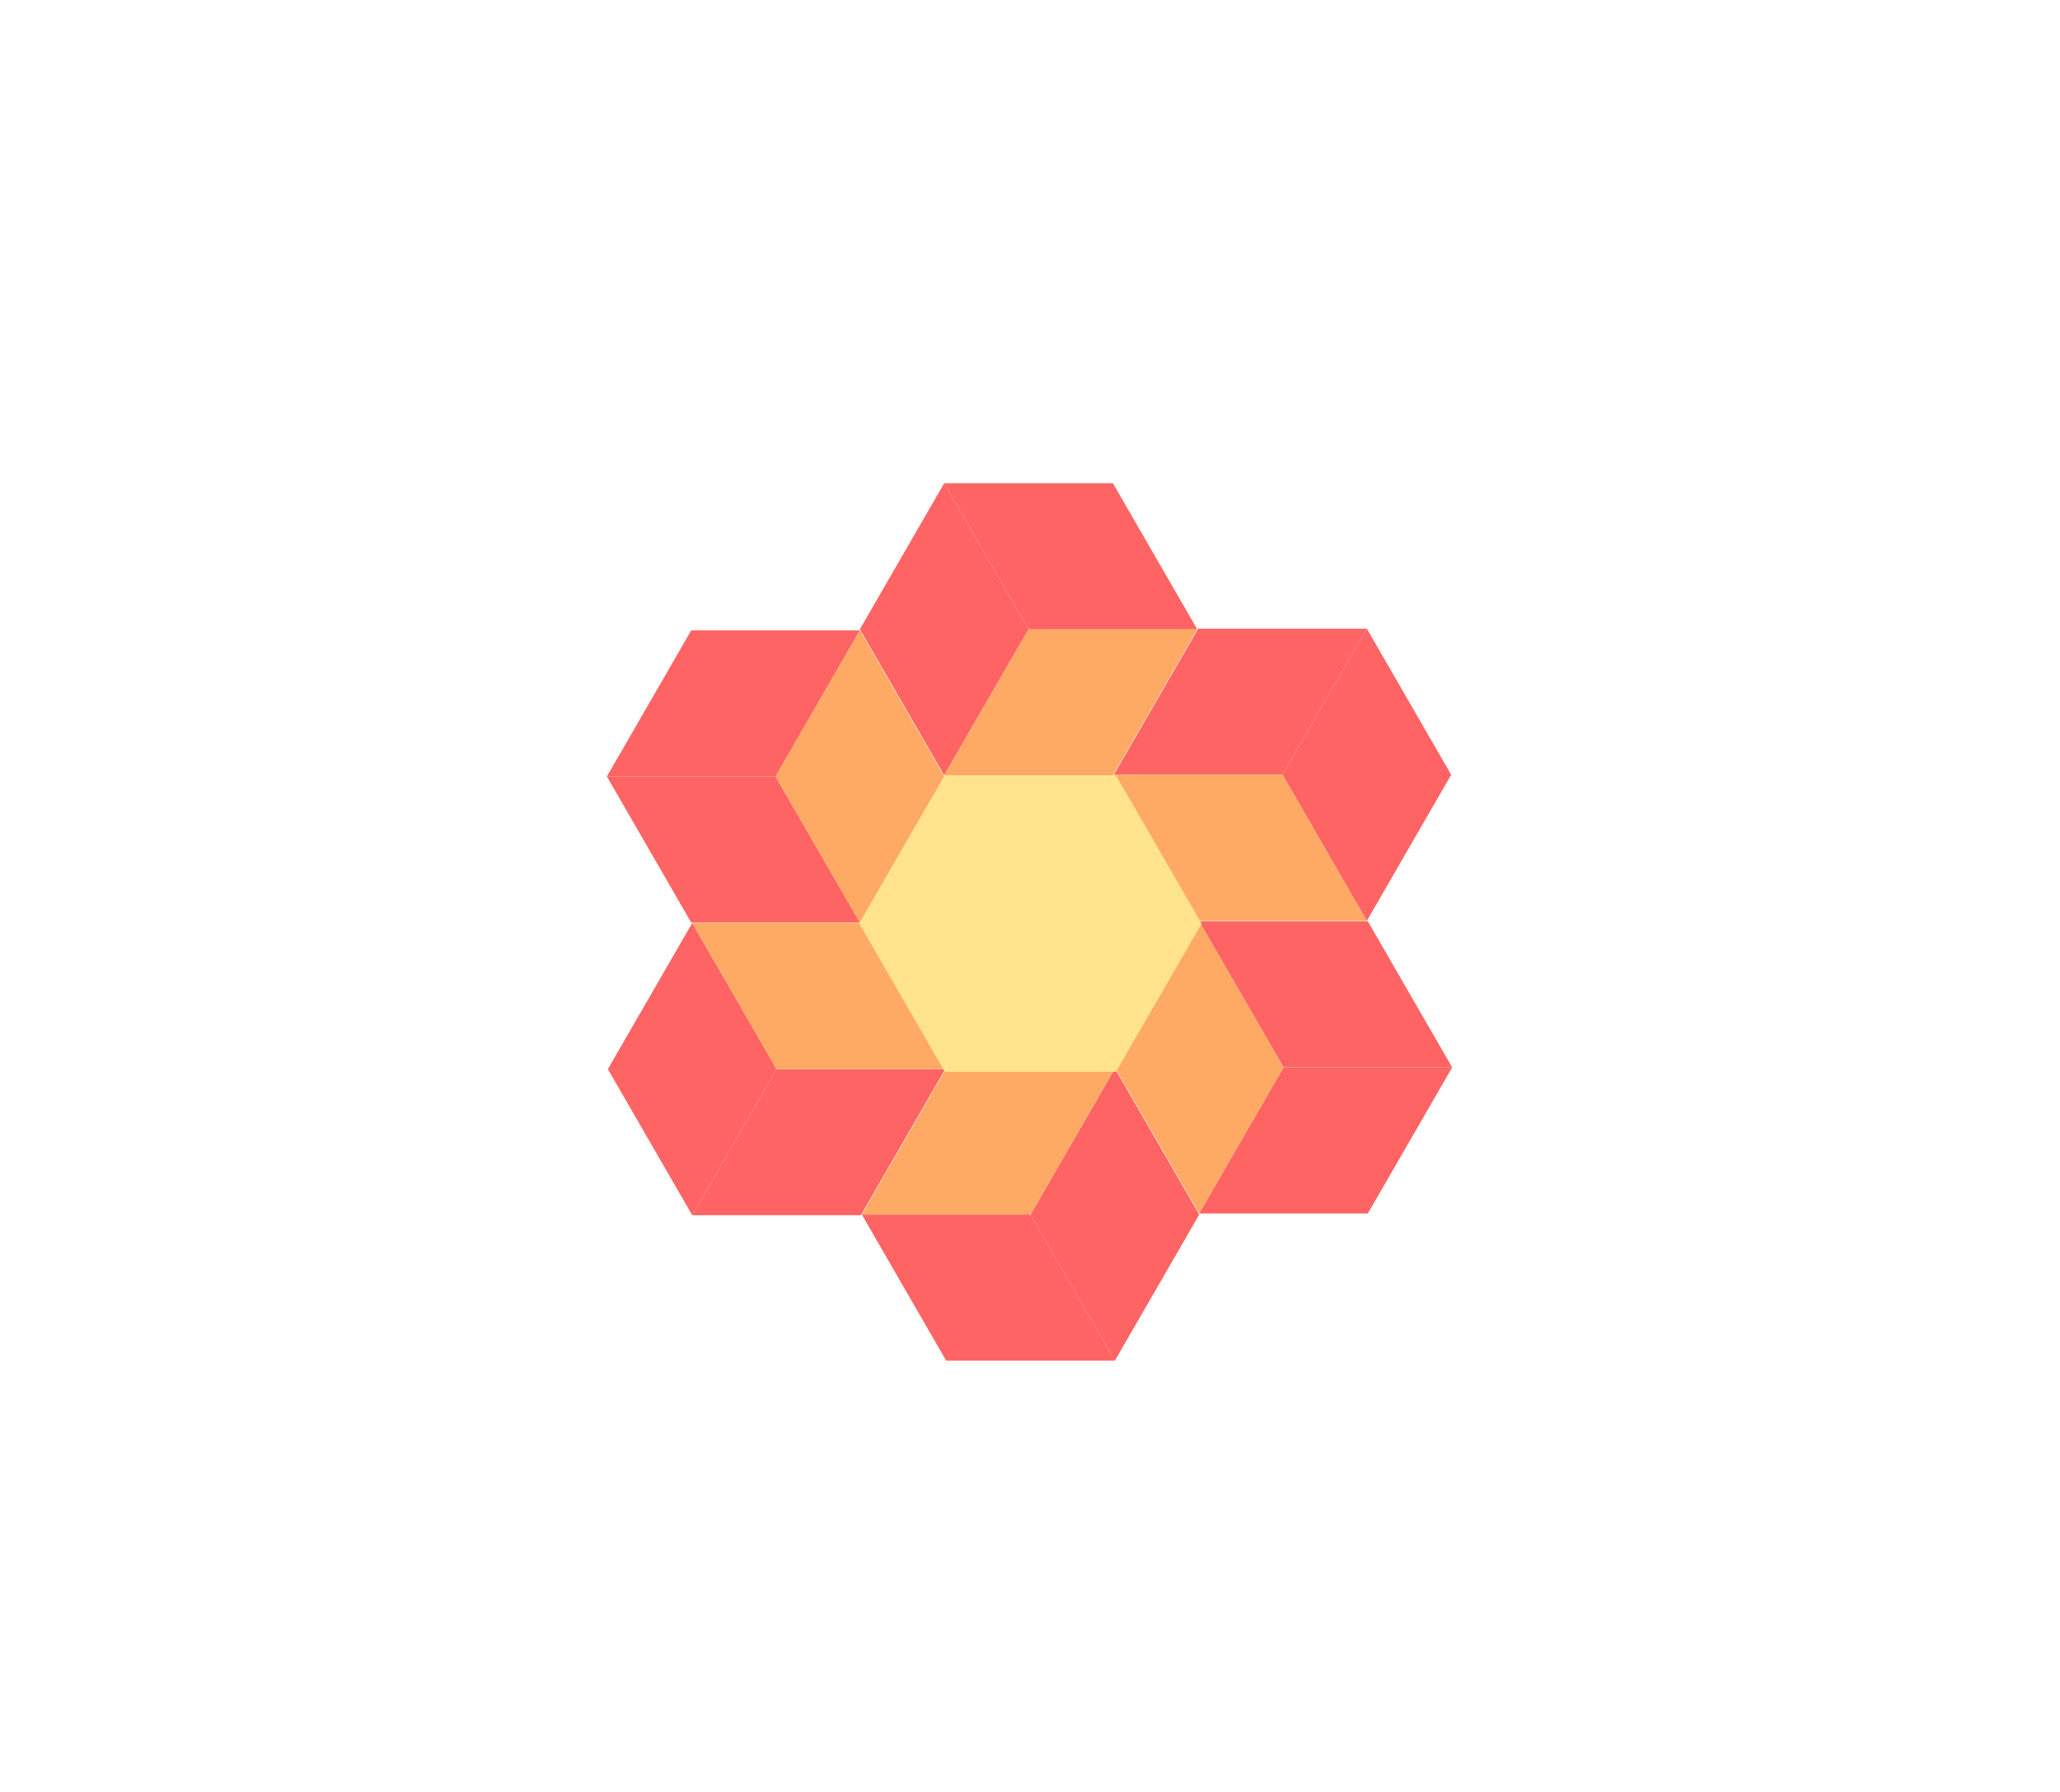
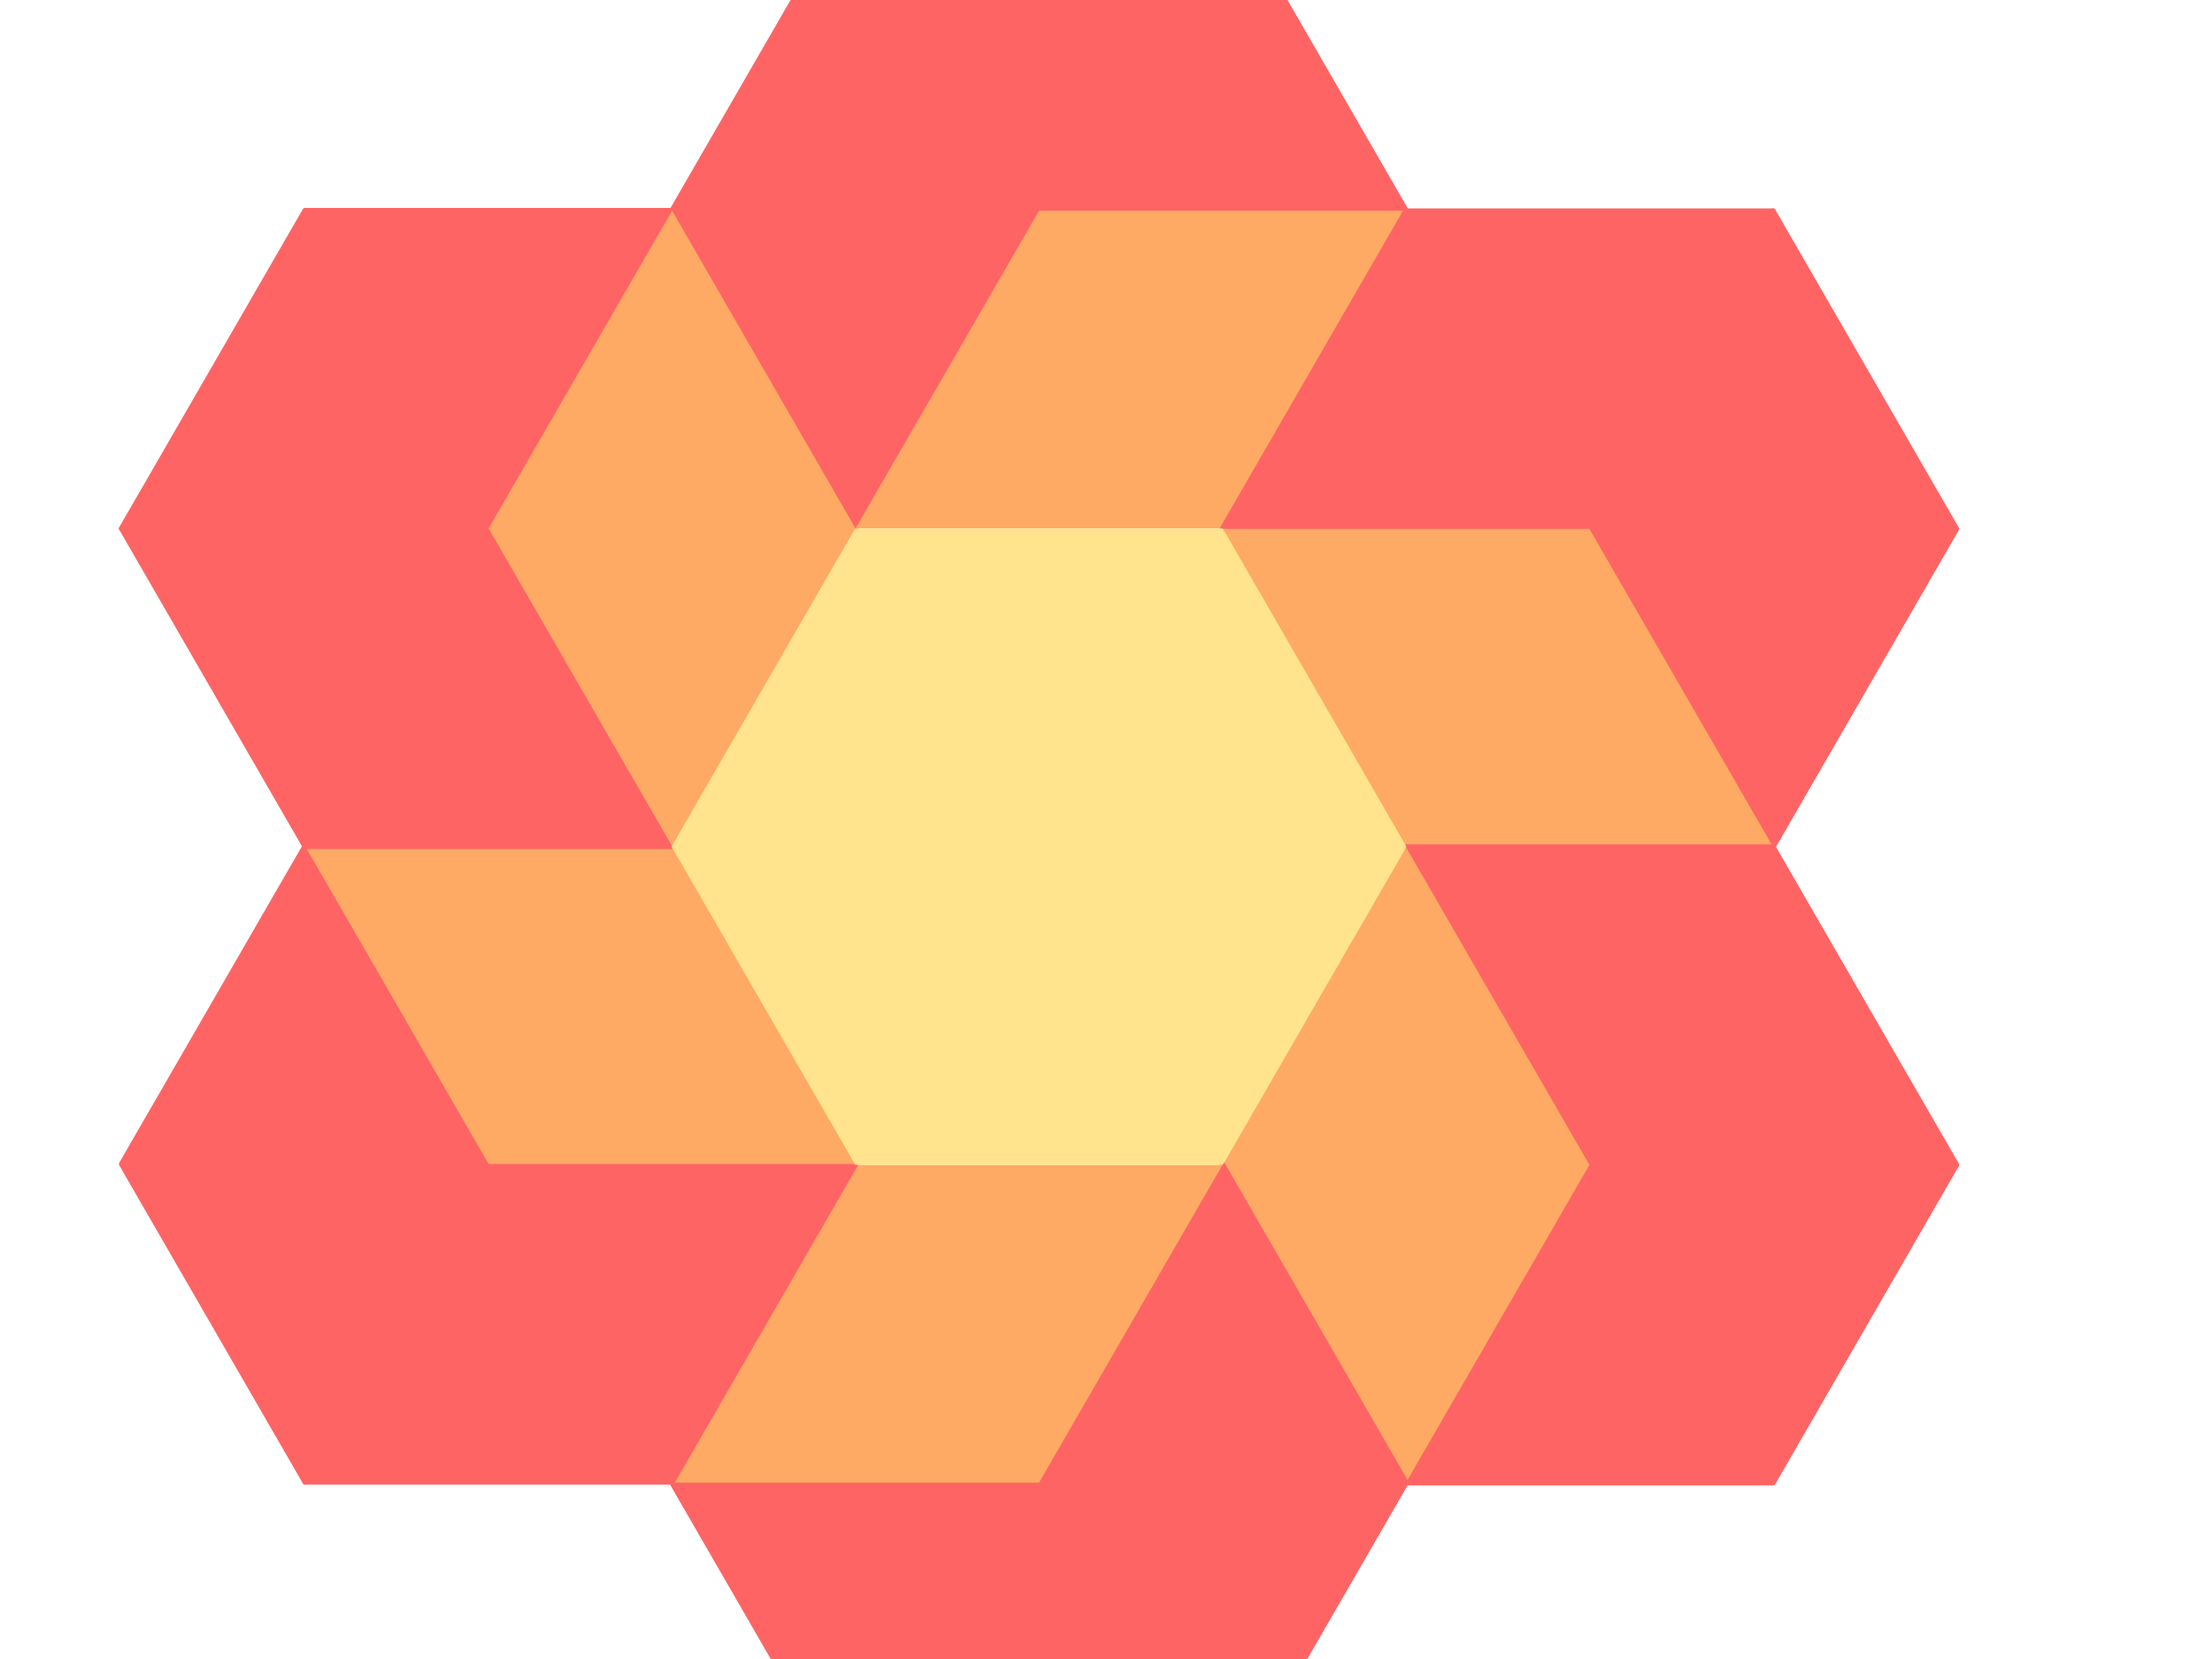
- <svg xmlns="http://www.w3.org/2000/svg" id="Layer_1" data-name="Layer 1" width="1205" height="1048" viewBox="0 0 1205 1048">
+ <svg xmlns="http://www.w3.org/2000/svg" id="Layer_1" data-name="Layer 1" width="800" height="600" viewBox="250 150 325 300">
  <defs>
-     <style>.cls-1{fill:#ff6464;}.cls-2{fill:#ffaa64;}.cls-3{fill:#ffe38d;}</style>
+     <style>
+             .cls-1 {
+                 fill: #ff6464;
+                 stroke: #ff6464;
+                 stroke-linejoin: round;
+             }
+ 
+             .cls-2 {
+                 fill: #ffaa64;
+             }
+ 
+             .cls-3 {
+                 fill: #ffe38d;
+             }
+         </style>
  </defs>
-   <polygon class="cls-1" points="601.65 368.15 552.31 282.69 650.99 282.69 700.33 368.15 700.33 368.16 700.32 368.15 601.65 368.15" />
-   <polygon class="cls-1" points="601.64 368.15 552.3 453.61 502.97 368.15 552.31 282.69 601.65 368.15 601.64 368.15" />
-   <polygon class="cls-2" points="552.31 453.62 601.65 368.15 700.32 368.15 700.33 368.16 650.99 453.62 552.31 453.62" />
-   <polygon class="cls-1" points="750.2 453.25 799.54 367.79 848.88 453.25 799.54 538.71 799.53 538.71 799.53 538.7 750.2 453.25" />
-   <polygon class="cls-1" points="750.19 453.24 651.52 453.24 700.86 367.79 799.54 367.79 750.2 453.25 750.19 453.24" />
-   <polygon class="cls-2" points="651.51 453.25 750.2 453.25 799.53 538.7 799.53 538.71 700.85 538.71 651.51 453.25" />
-   <polygon class="cls-1" points="750.78 624.44 849.46 624.44 800.12 709.9 701.43 709.9 701.43 709.89 701.44 709.89 750.78 624.44" />
-   <polygon class="cls-1" points="750.78 624.43 701.44 538.98 800.12 538.98 849.46 624.44 750.78 624.44 750.78 624.43" />
-   <polygon class="cls-2" points="701.43 538.98 750.78 624.44 701.44 709.89 701.43 709.89 652.09 624.44 701.43 538.98" />
-   <polygon class="cls-1" points="602.81 710.54 652.15 796 553.47 796 504.13 710.54 504.13 710.53 504.13 710.54 602.81 710.54" />
-   <polygon class="cls-1" points="602.82 710.54 652.15 625.08 701.49 710.54 652.15 796 602.81 710.54 602.82 710.54" />
-   <polygon class="cls-2" points="652.15 625.08 602.81 710.54 504.13 710.54 504.13 710.53 553.47 625.08 652.15 625.08" />
-   <polygon class="cls-1" points="454.26 625.45 404.92 710.91 355.58 625.45 404.92 539.98 404.93 539.98 404.93 539.99 454.26 625.45" />
-   <polygon class="cls-1" points="454.27 625.45 552.94 625.45 503.6 710.91 404.92 710.91 454.26 625.45 454.27 625.45" />
-   <polygon class="cls-2" points="552.95 625.45 454.26 625.45 404.93 539.99 404.93 539.98 503.6 539.98 552.95 625.45" />
-   <polygon class="cls-1" points="453.68 454.25 355 454.25 404.34 368.79 503.02 368.79 503.03 368.8 503.02 368.8 453.68 454.25" />
-   <polygon class="cls-1" points="453.68 454.26 503.02 539.72 404.34 539.72 355 454.25 453.68 454.25 453.68 454.26" />
-   <polygon class="cls-2" points="503.02 539.72 453.68 454.25 503.02 368.8 503.03 368.8 552.36 454.25 503.02 539.72" />
-   <polygon class="cls-3" points="652.8 453.62 552.68 453.62 502.62 540.33 552.68 627.03 652.8 627.03 702.87 540.33 652.8 453.62" />
+   <polygon class="cls-1" points="400.39 188.1 367.21 130.64 433.57 130.64 466.74 188.1 466.74 188.11 466.74 188.1 400.39 188.1" />
+   <polygon class="cls-1" points="400.39 188.1 367.21 245.56 334.04 188.1 367.21 130.64 400.39 188.1 400.39 188.1" />
+   <polygon class="cls-2" points="367.21 245.56 400.39 188.1 466.74 188.1 466.74 188.11 433.57 245.56 367.21 245.56" />
+   <polygon class="cls-1" points="499.92 245.64 533.1 188.18 566.27 245.64 533.1 303.11 533.09 303.11 533.1 303.1 499.92 245.64" />
+   <polygon class="cls-1" points="499.92 245.64 433.57 245.64 466.74 188.18 533.1 188.18 499.92 245.64 499.92 245.64" />
+   <polygon class="cls-2" points="433.57 245.64 499.92 245.64 533.1 303.1 533.09 303.11 466.74 303.11 433.57 245.64" />
+   <polygon class="cls-1" points="499.92 360.64 566.27 360.64 533.1 418.11 466.74 418.11 466.74 418.1 466.75 418.1 499.92 360.64" />
+   <polygon class="cls-1" points="499.92 360.64 466.75 303.18 533.1 303.18 566.27 360.64 499.92 360.64 499.92 360.64" />
+   <polygon class="cls-2" points="466.74 303.18 499.92 360.64 466.75 418.1 466.74 418.1 433.57 360.64 466.74 303.18" />
+   <polygon class="cls-1" points="400.39 418.11 433.57 475.57 367.21 475.57 334.04 418.11 334.04 418.11 334.04 418.11 400.39 418.11" />
+   <polygon class="cls-1" points="400.39 418.11 433.57 360.65 466.74 418.11 433.57 475.57 400.39 418.11 400.39 418.11" />
+   <polygon class="cls-2" points="433.57 360.64 400.39 418.11 334.04 418.11 334.04 418.11 367.21 360.64 433.57 360.64" />
+   <polygon class="cls-1" points="300.86 360.49 267.68 417.96 234.51 360.49 267.68 303.03 267.69 303.03 267.69 303.03 300.86 360.49" />
+   <polygon class="cls-1" points="300.86 360.5 367.21 360.5 334.04 417.96 267.68 417.96 300.86 360.49 300.86 360.5" />
+   <polygon class="cls-2" points="367.21 360.49 300.86 360.49 267.69 303.03 267.69 303.03 334.04 303.03 367.21 360.49" />
+   <polygon class="cls-1" points="300.86 245.56 234.51 245.56 267.68 188.1 334.04 188.1 334.04 188.11 334.04 188.11 300.86 245.56" />
+   <polygon class="cls-1" points="300.86 245.57 334.03 303.03 267.68 303.03 234.51 245.56 300.86 245.56 300.86 245.57" />
+   <polygon class="cls-2" points="334.04 303.03 300.86 245.56 334.04 188.11 334.04 188.11 367.21 245.56 334.04 303.03" />
+   <polygon class="cls-3" points="433.61 245.56 367.17 245.56 333.95 303.11 367.17 360.65 433.61 360.65 466.83 303.11 433.61 245.56" />
</svg>
